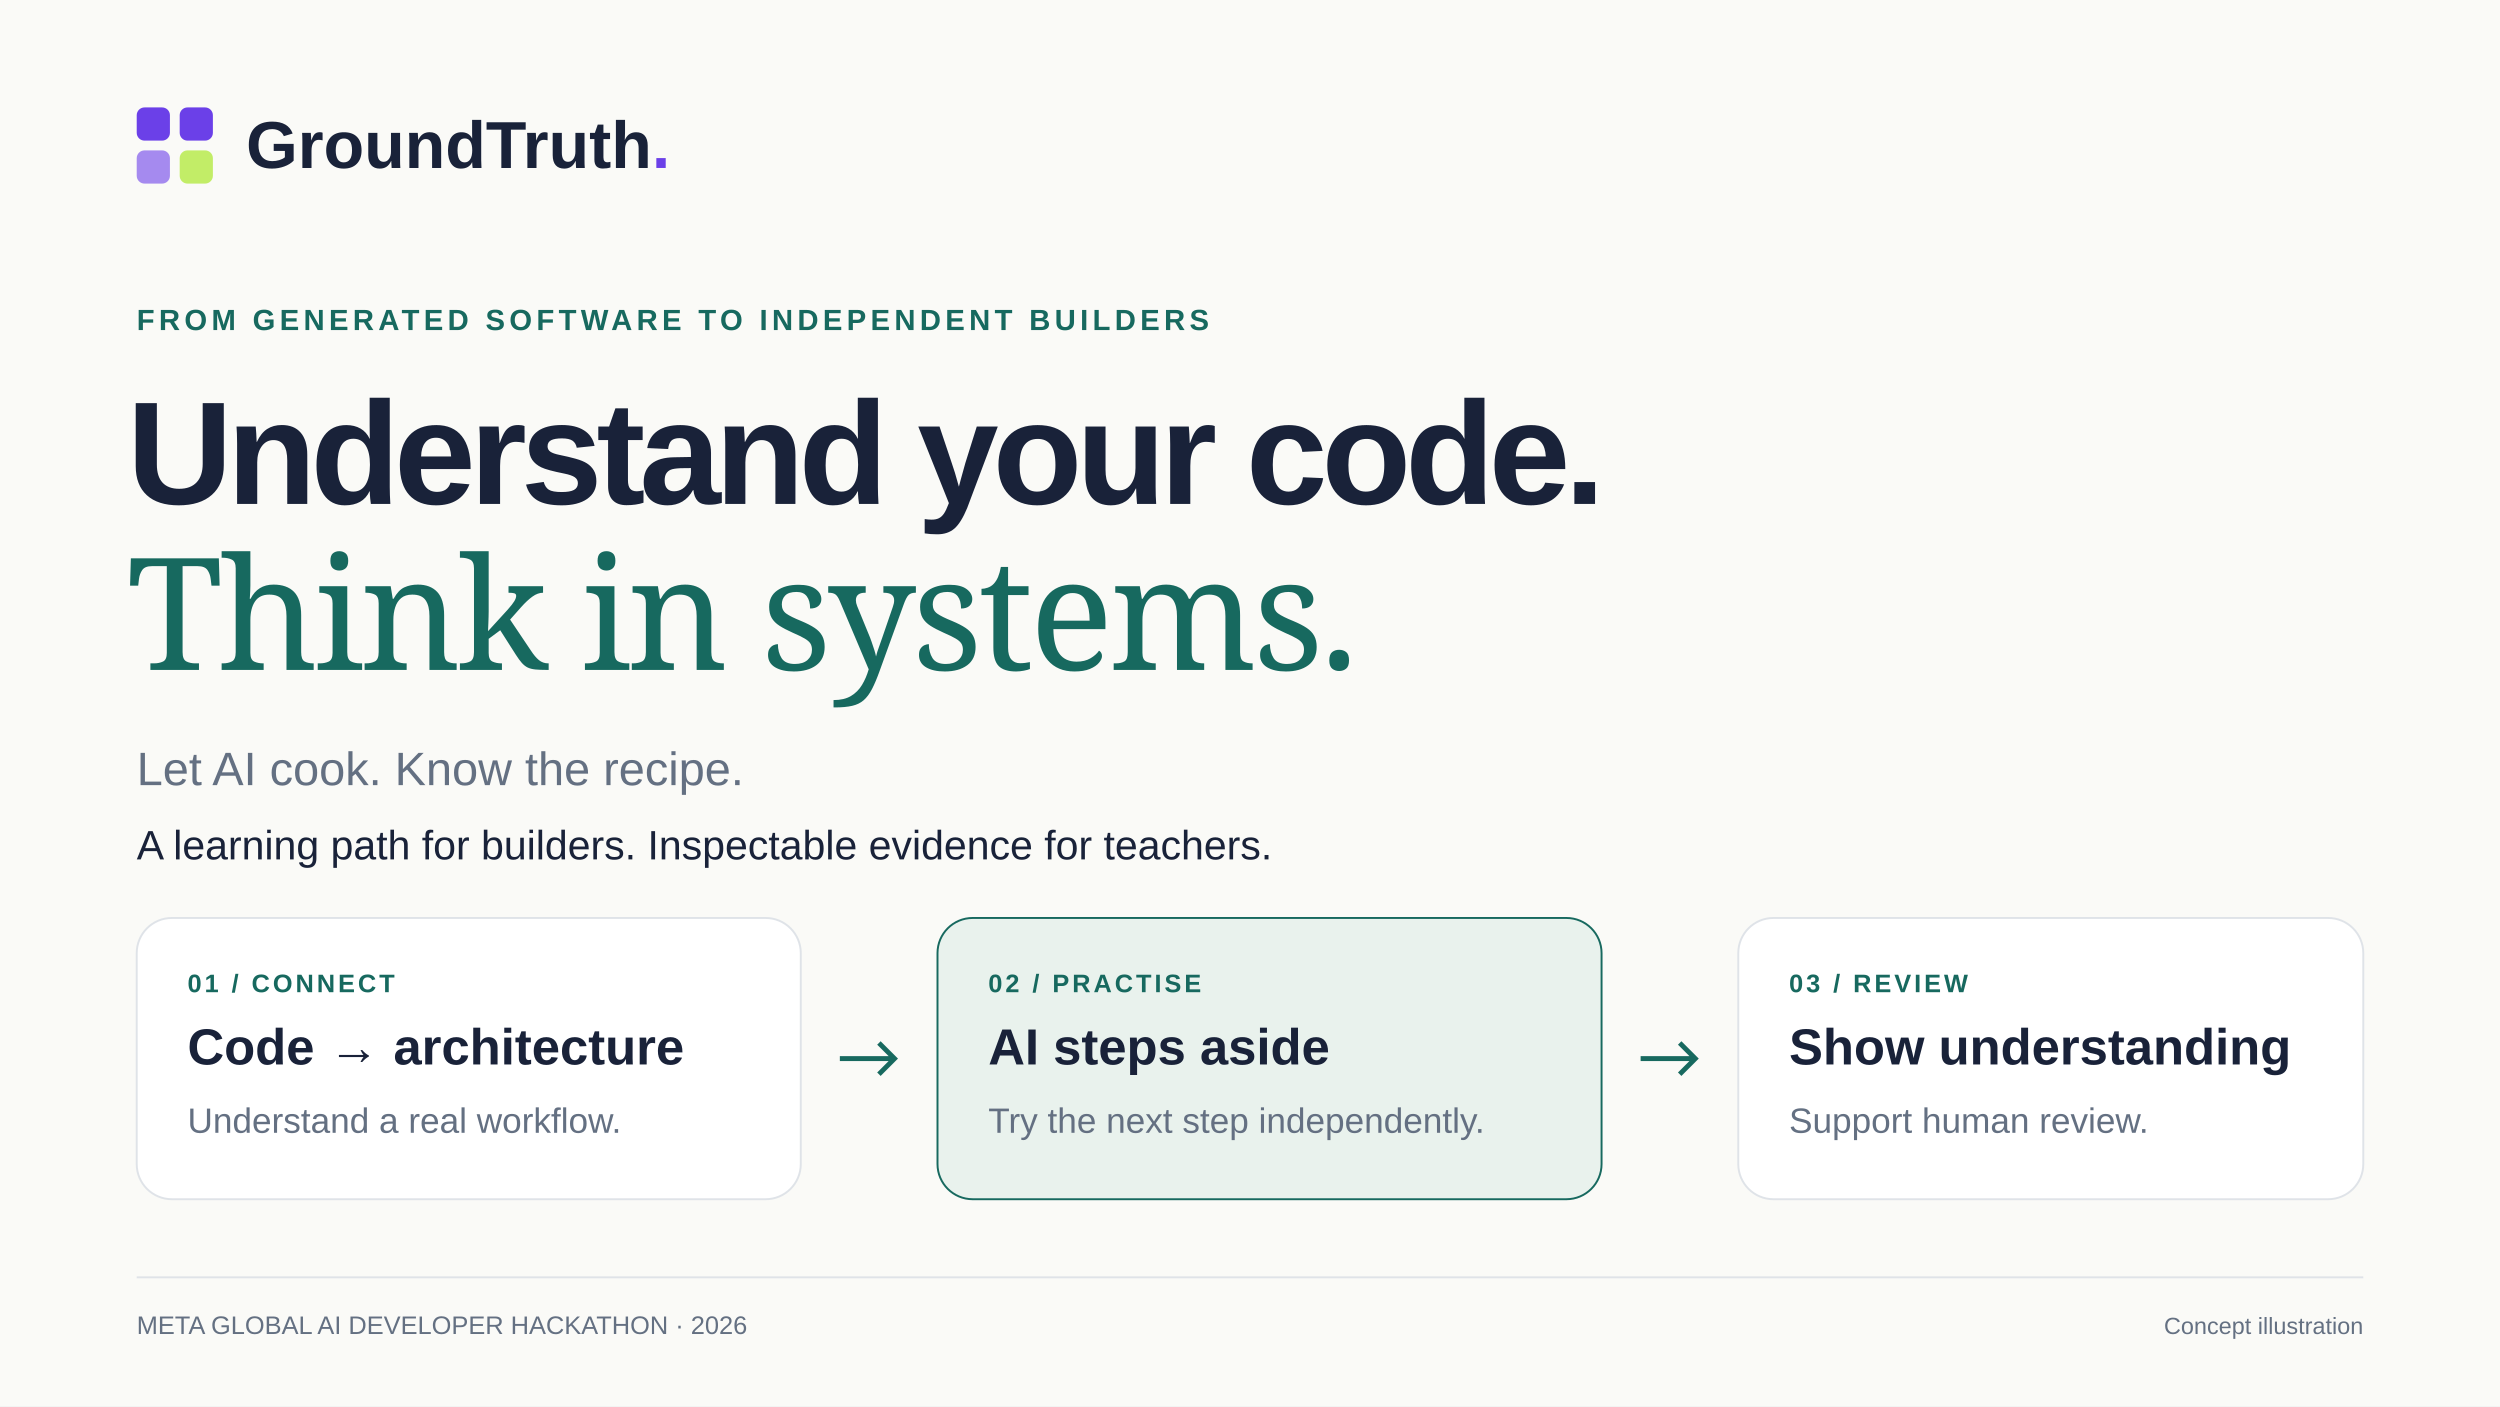
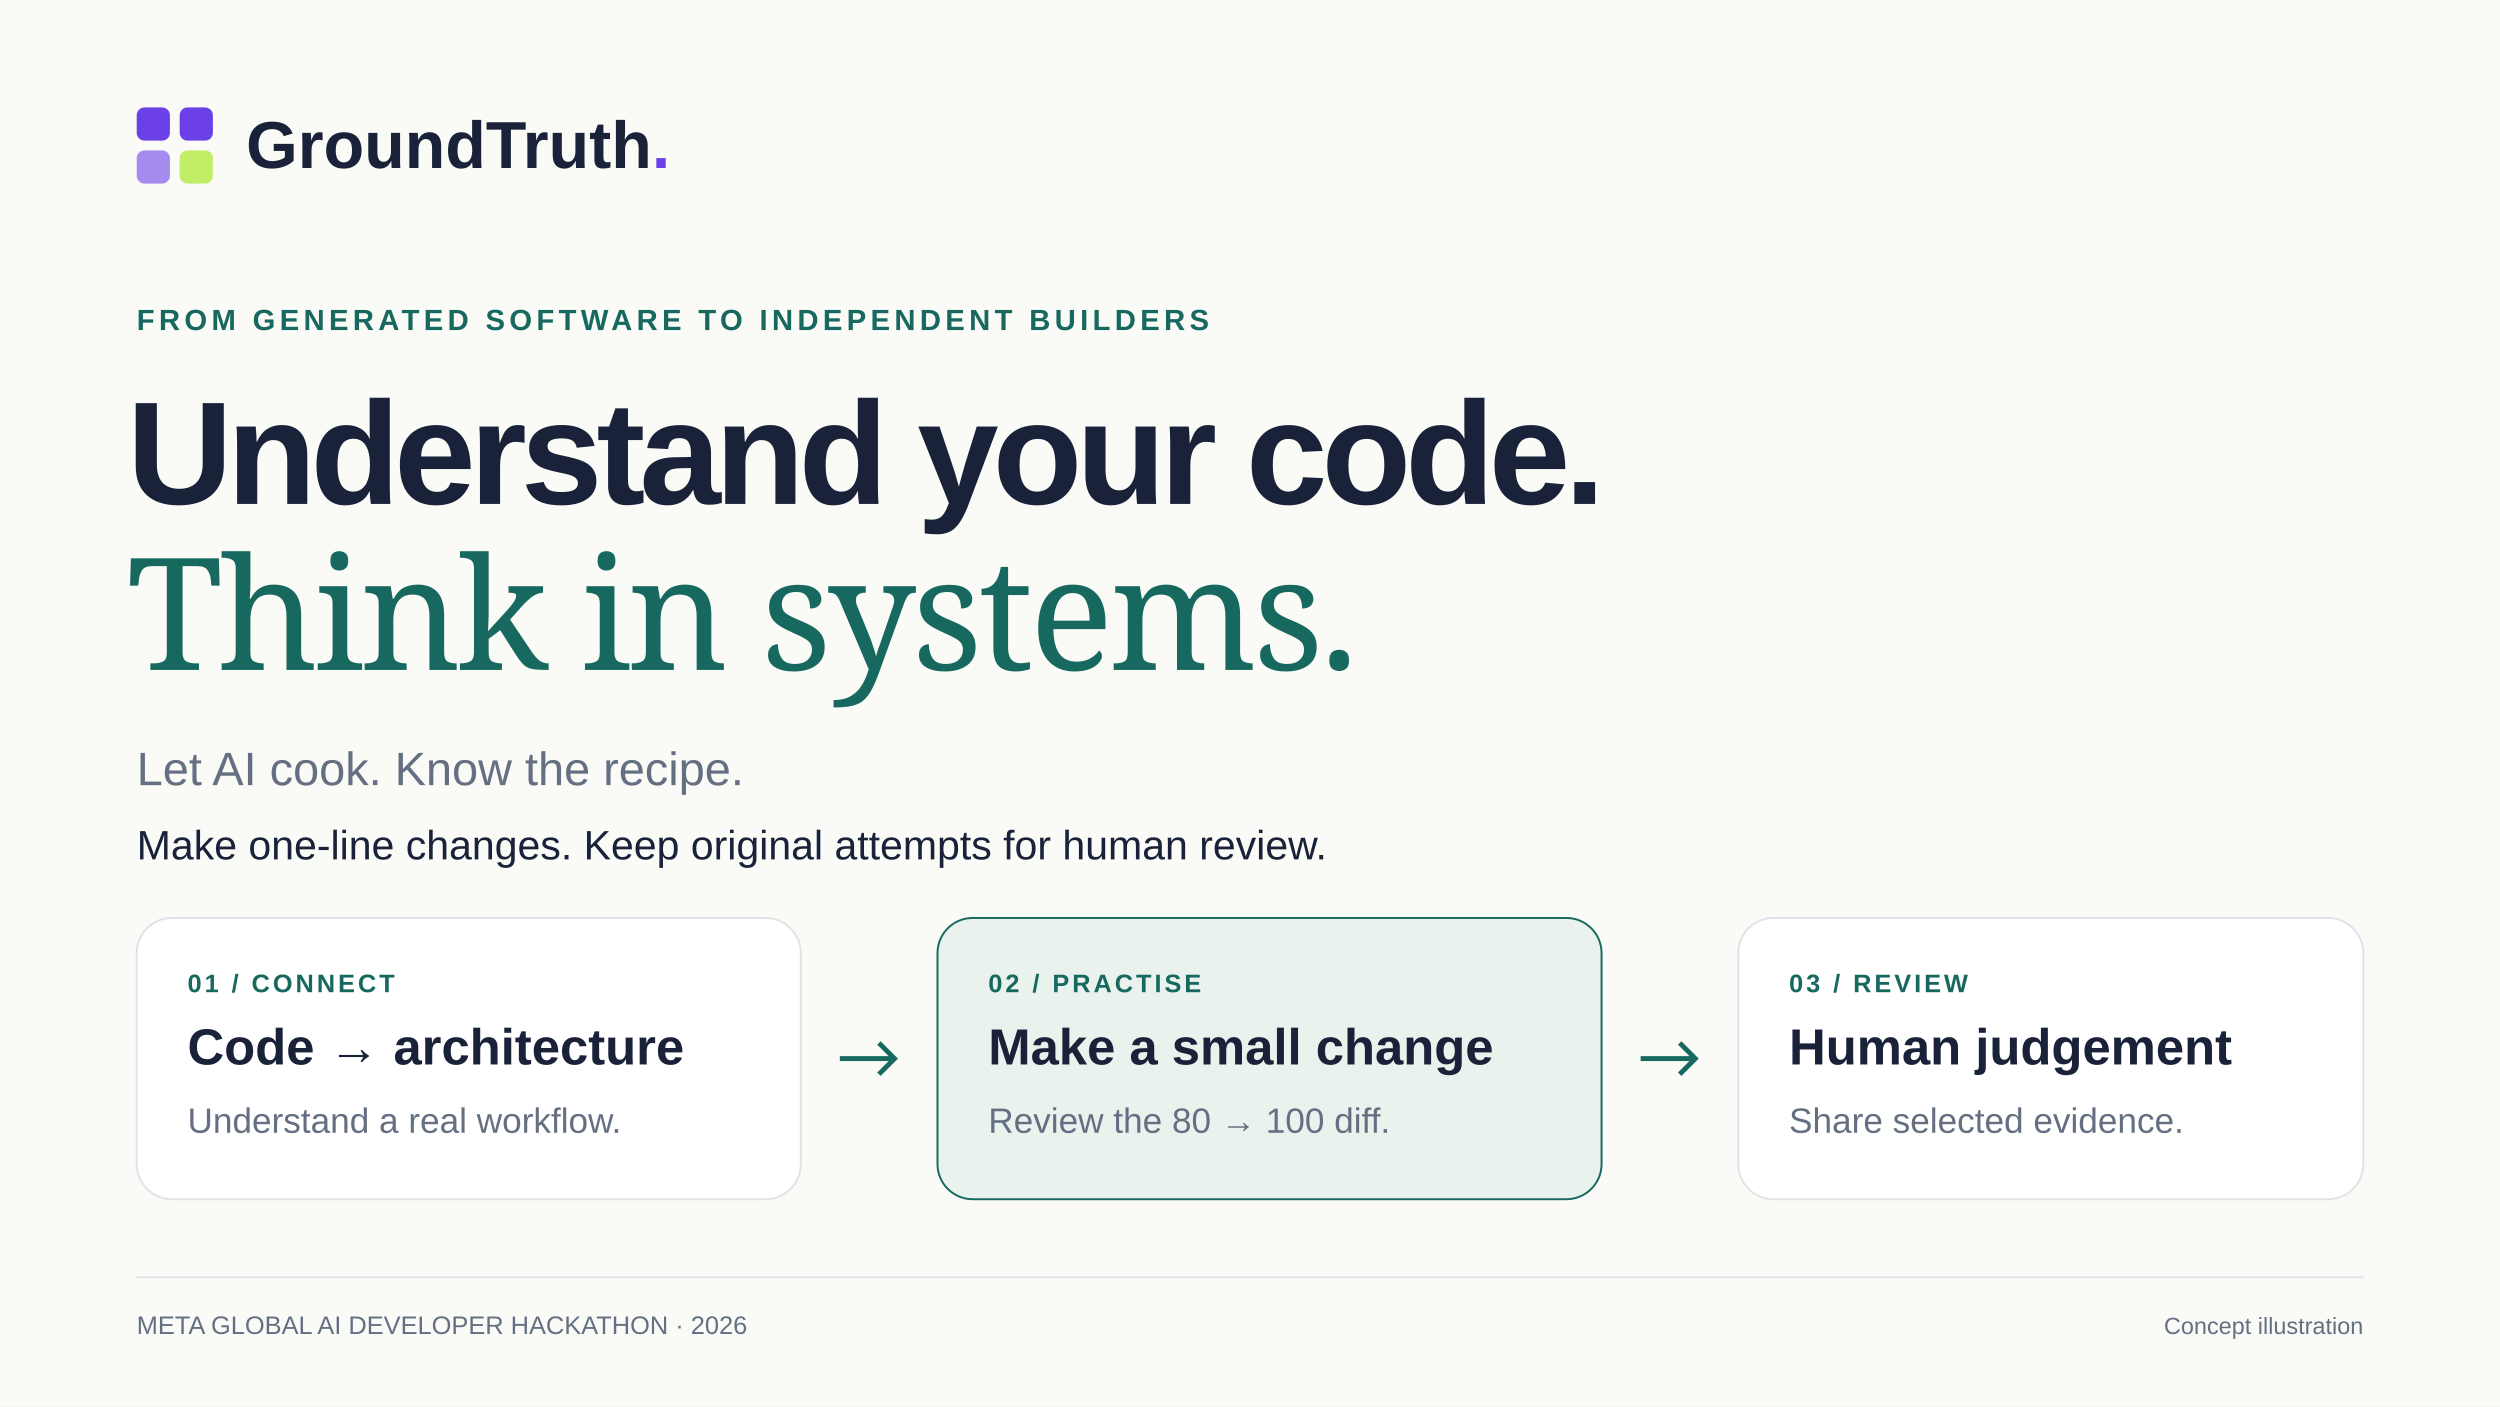
<svg xmlns="http://www.w3.org/2000/svg" width="1280" height="720" viewBox="0 0 1280 720" role="img" aria-labelledby="title desc">
  <rect width="1280" height="720" fill="#fafaf7" />
  <g transform="translate(70 55)">
    <rect width="17" height="17" rx="4" fill="#6b40e8" />
    <rect x="22" width="17" height="17" rx="4" fill="#6b40e8" />
    <rect y="22" width="17" height="17" rx="4" fill="#a58aef" />
    <rect x="22" y="22" width="17" height="17" rx="4" fill="#c2ed67" />
    <text x="56" y="31" fill="#192239" font-family="Arial,Helvetica,sans-serif" font-weight="700" font-size="34">GroundTruth<tspan fill="#6b40e8">.</tspan>
    </text>
  </g>
  <text x="70" y="169" fill="#17695f" font-family="Arial,Helvetica,sans-serif" font-size="15" font-weight="700" letter-spacing="2.2">FROM GENERATED SOFTWARE TO INDEPENDENT BUILDERS</text>
  <text x="65" y="258" fill="#192239" font-family="Arial,Helvetica,sans-serif" font-size="75" font-weight="700" letter-spacing="-3">Understand your code.</text>
  <text x="65" y="343" fill="#17695f" font-family="Georgia,serif" font-size="80" letter-spacing="-2">Think in systems.</text>
  <text x="70" y="402" fill="#647082" font-family="Arial,Helvetica,sans-serif" font-size="24">Let AI cook. Know the recipe.</text>
-   <text x="70" y="440" fill="#192239" font-family="Arial,Helvetica,sans-serif" font-size="21">A learning path for builders. Inspectable evidence for teachers.</text>
+   <text x="70" y="440" fill="#192239" font-family="Arial,Helvetica,sans-serif" font-size="21">Make one-line changes. Keep original attempts for human review.</text>
  <g font-family="Arial,Helvetica,sans-serif">
    <rect x="70" y="470" width="340" height="144" rx="18" fill="white" stroke="#dfe3e8" />
    <text x="96" y="508" fill="#17695f" font-size="13" font-weight="700" letter-spacing="1.5">01 / CONNECT</text>
    <text x="96" y="545" fill="#192239" font-size="26" font-weight="700">Code → architecture</text>
    <text x="96" y="580" fill="#647082" font-size="18">Understand a real workflow.</text>
    <path d="M430 542h28m-8-8 8 8-8 8" stroke="#17695f" stroke-width="2.5" fill="none" />
    <rect x="480" y="470" width="340" height="144" rx="18" fill="#e9f2ed" stroke="#17695f" />
    <text x="506" y="508" fill="#17695f" font-size="13" font-weight="700" letter-spacing="1.5">02 / PRACTISE</text>
-     <text x="506" y="545" fill="#192239" font-size="26" font-weight="700">AI steps aside</text>
-     <text x="506" y="580" fill="#647082" font-size="18">Try the next step independently.</text>
+     <text x="506" y="545" fill="#192239" font-size="26" font-weight="700">Make a small change</text>
+     <text x="506" y="580" fill="#647082" font-size="18">Review the 80 → 100 diff.</text>
    <path d="M840 542h28m-8-8 8 8-8 8" stroke="#17695f" stroke-width="2.5" fill="none" />
    <rect x="890" y="470" width="320" height="144" rx="18" fill="white" stroke="#dfe3e8" />
    <text x="916" y="508" fill="#17695f" font-size="13" font-weight="700" letter-spacing="1.5">03 / REVIEW</text>
-     <text x="916" y="545" fill="#192239" font-size="26" font-weight="700">Show understanding</text>
-     <text x="916" y="580" fill="#647082" font-size="18">Support human review.</text>
+     <text x="916" y="545" fill="#192239" font-size="26" font-weight="700">Human judgement</text>
+     <text x="916" y="580" fill="#647082" font-size="18">Share selected evidence.</text>
  </g>
  <path d="M70 654h1140" stroke="#dfe3e8" />
  <text x="70" y="683" fill="#647082" font-family="Arial,Helvetica,sans-serif" font-size="13">META GLOBAL AI DEVELOPER HACKATHON · 2026</text>
  <text x="1210" y="683" text-anchor="end" fill="#647082" font-family="Arial,Helvetica,sans-serif" font-size="12">Concept illustration</text>
</svg>
